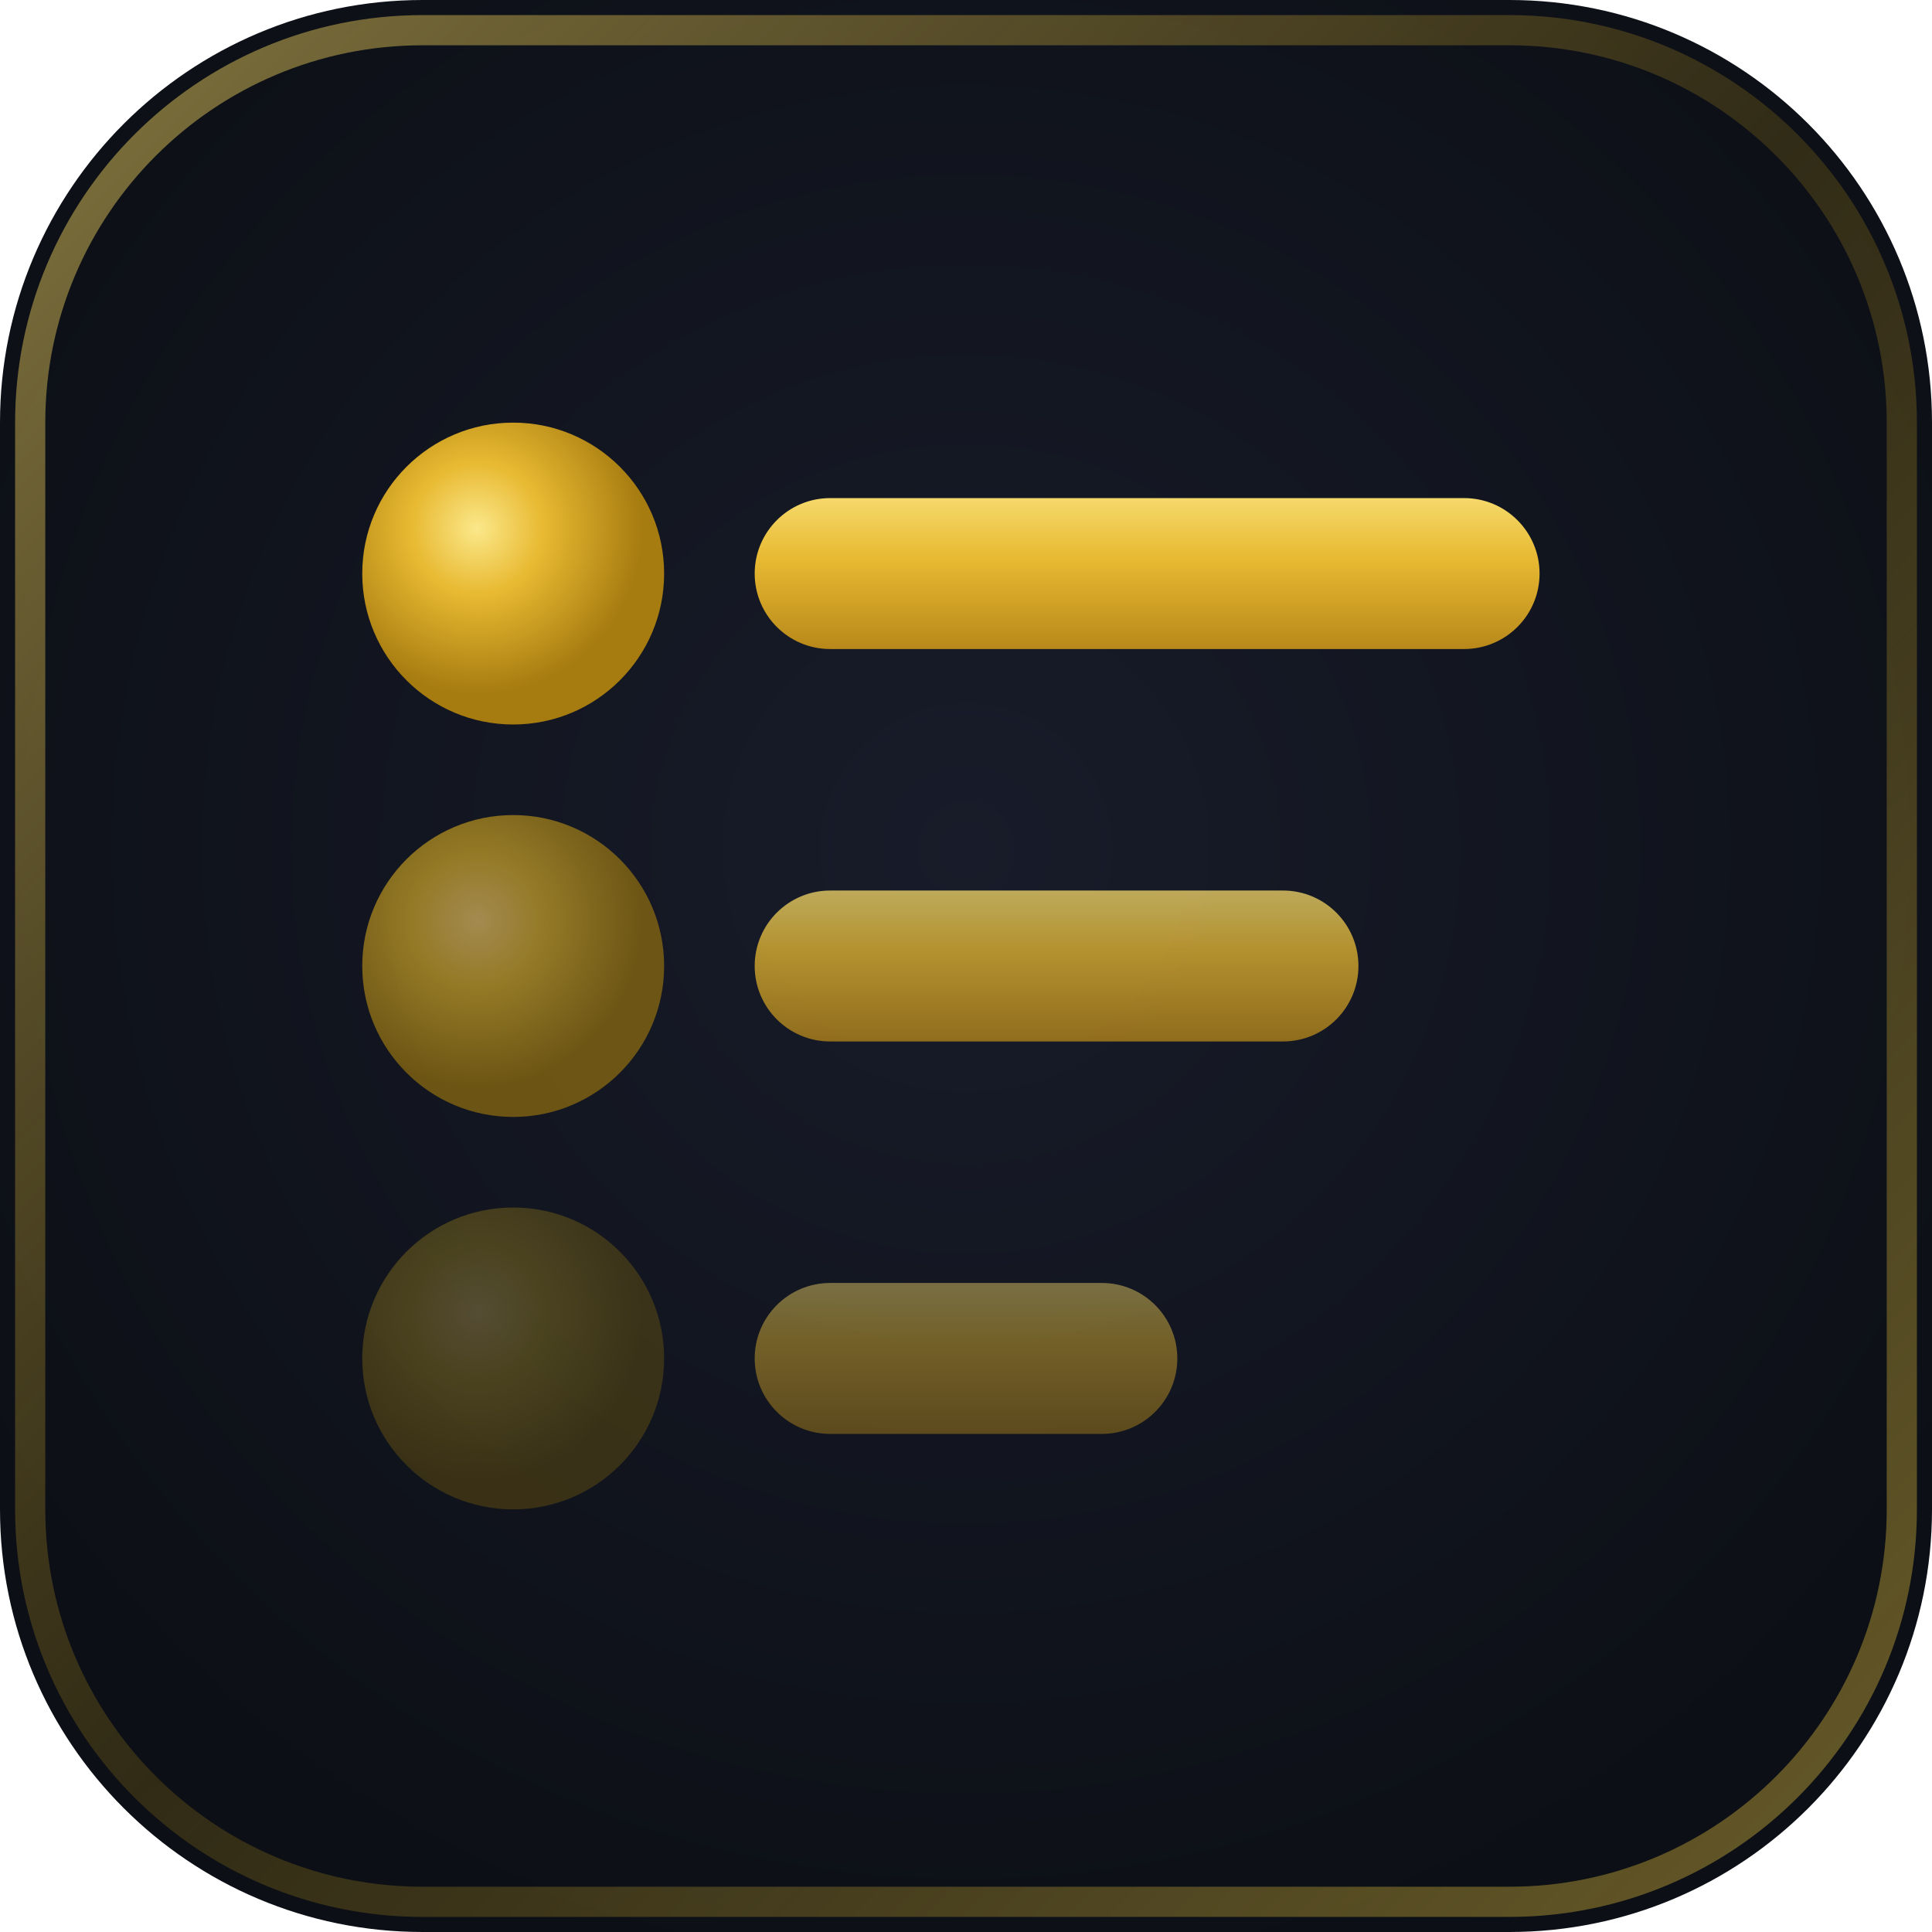
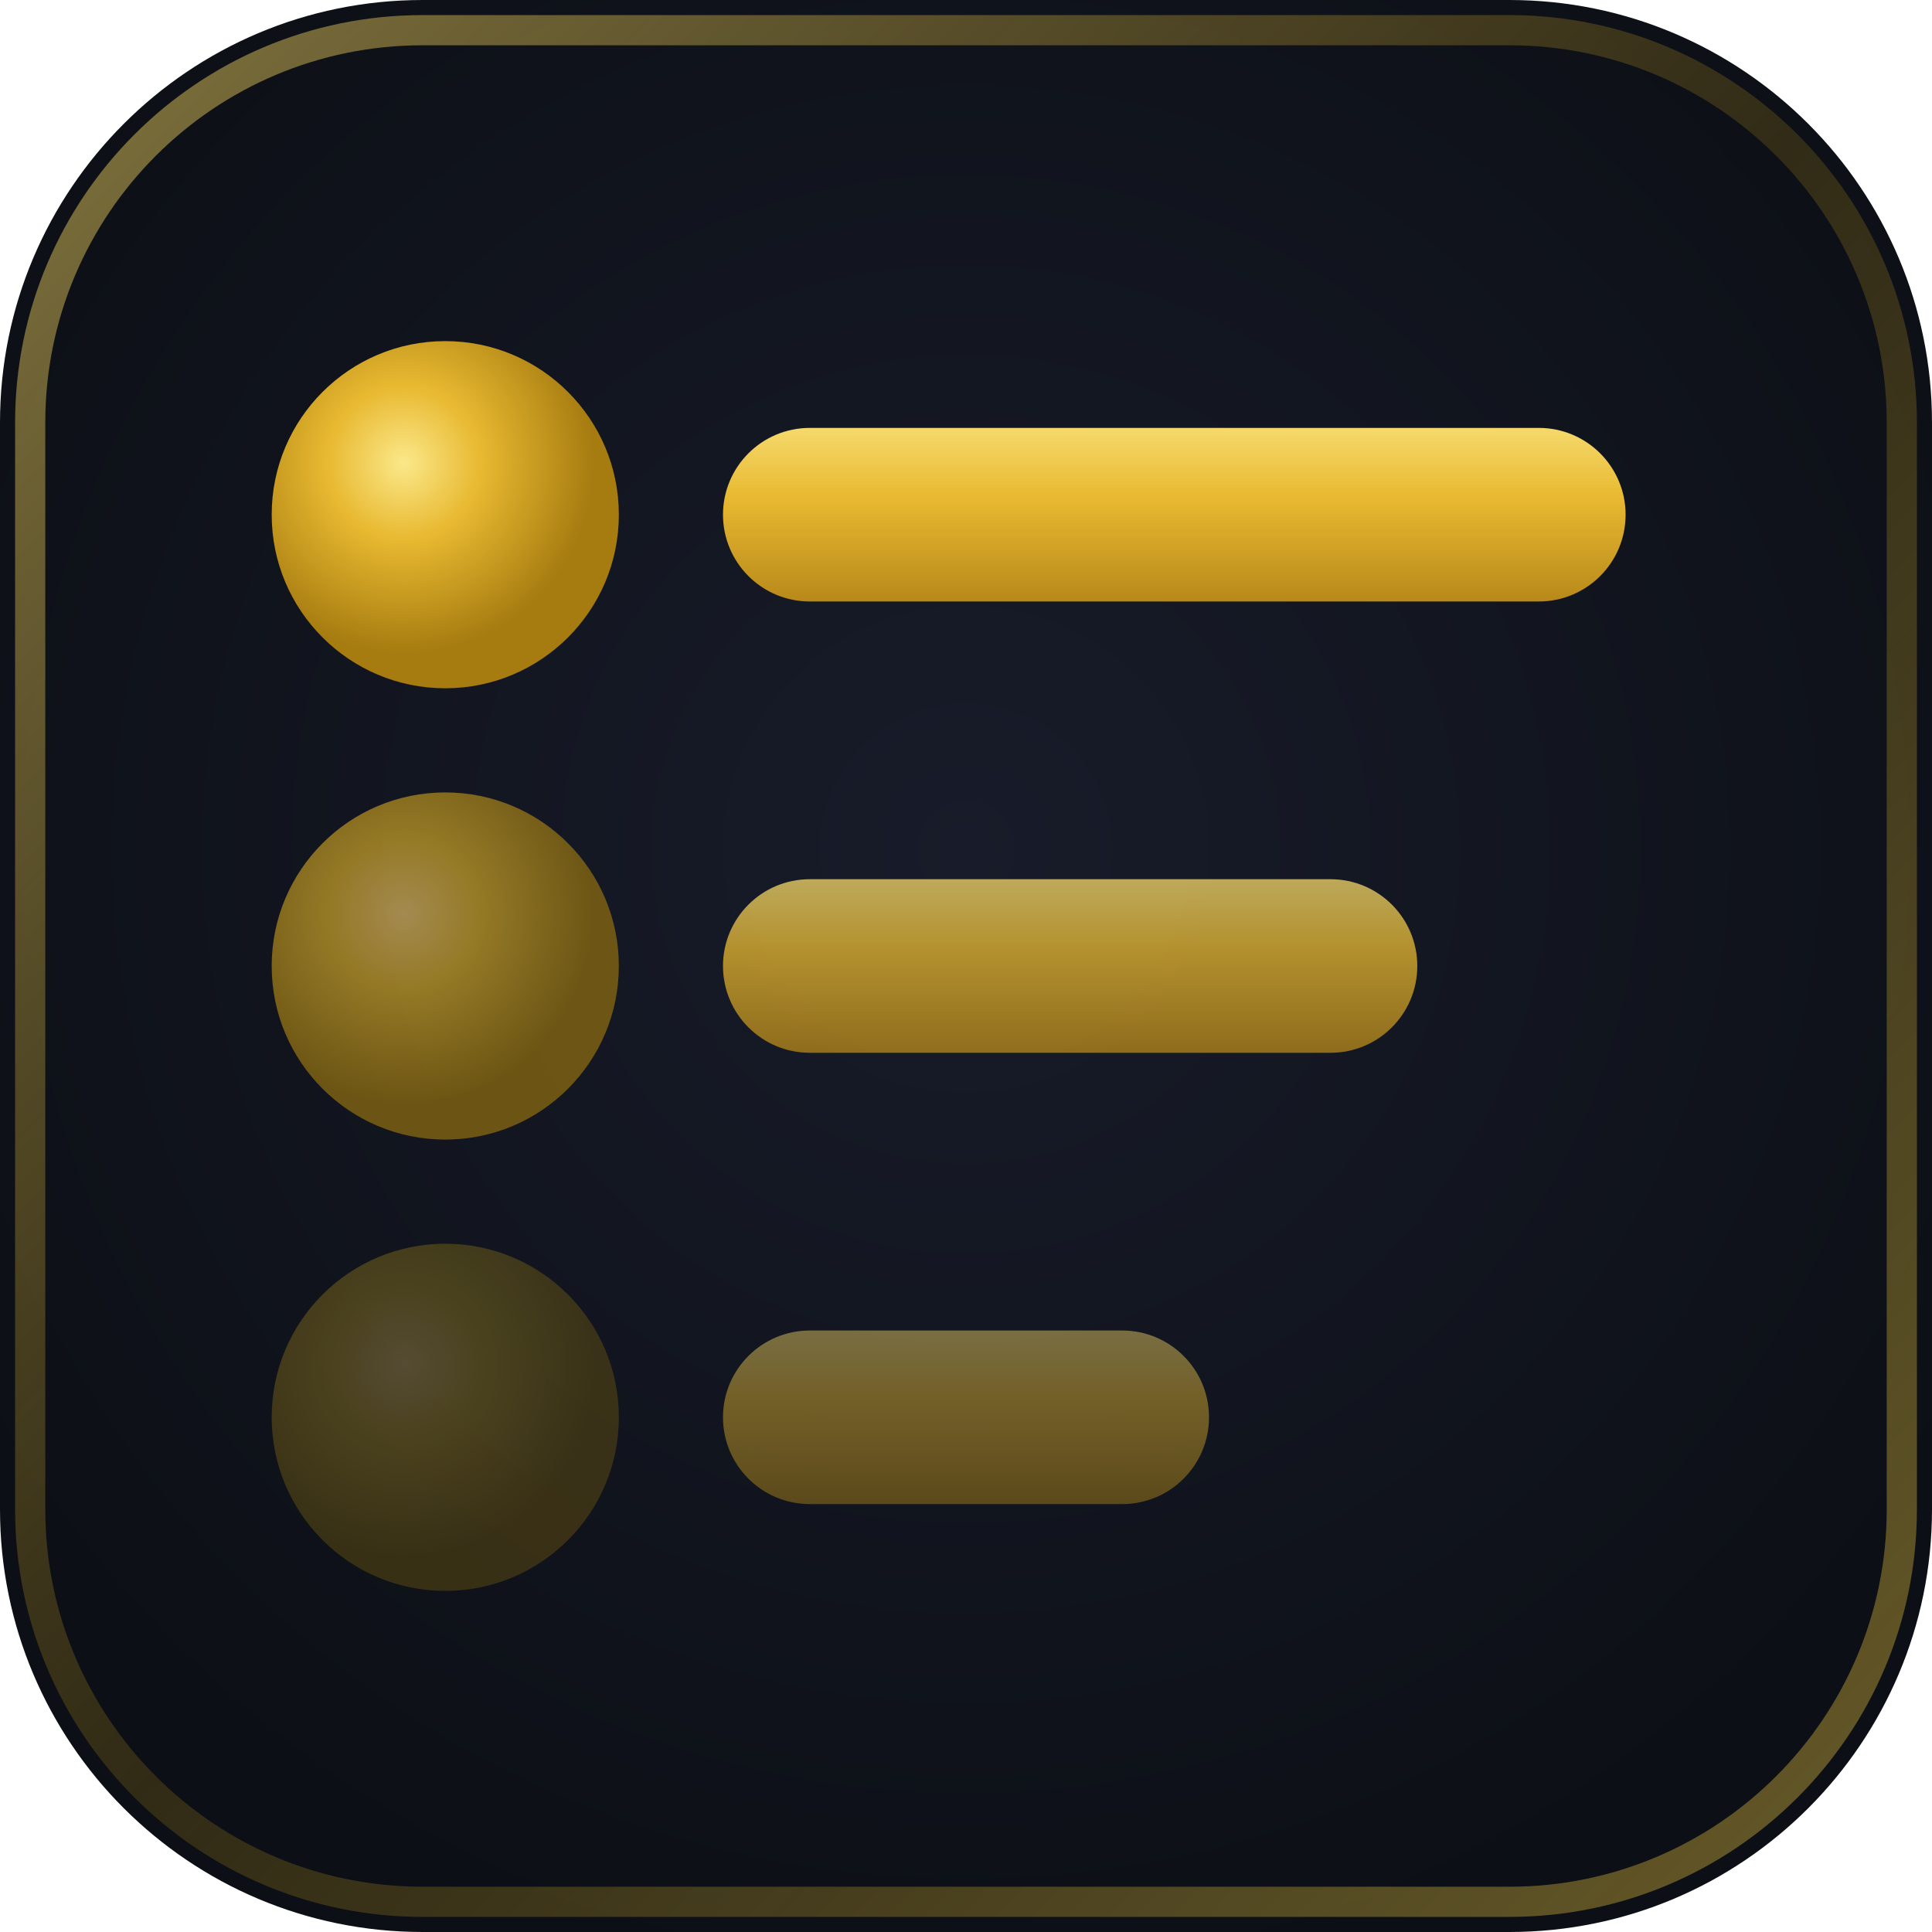
<svg xmlns="http://www.w3.org/2000/svg" viewBox="0 0 32 32">
  <defs>
    <radialGradient id="bg" cx="50%" cy="44%" r="60%">
      <stop offset="0%" stop-color="#181C2A" />
      <stop offset="100%" stop-color="#0C0F15" />
    </radialGradient>
    <radialGradient id="sphere1" cx="38%" cy="35%" r="55%">
      <stop offset="0%" stop-color="#FBE88A" />
      <stop offset="40%" stop-color="#E8B931" />
      <stop offset="100%" stop-color="#A67B10" />
    </radialGradient>
    <radialGradient id="sphere2" cx="38%" cy="35%" r="55%">
      <stop offset="0%" stop-color="#D4B060" />
      <stop offset="40%" stop-color="#BF9A28" />
      <stop offset="100%" stop-color="#8A6A10" />
    </radialGradient>
    <radialGradient id="sphere3" cx="38%" cy="35%" r="55%">
      <stop offset="0%" stop-color="#A89050" />
      <stop offset="40%" stop-color="#917A20" />
      <stop offset="100%" stop-color="#6B5510" />
    </radialGradient>
    <linearGradient id="gold" x1="0" y1="0" x2="0" y2="1">
      <stop offset="0%" stop-color="#F5D96B" />
      <stop offset="40%" stop-color="#E8B931" />
      <stop offset="100%" stop-color="#B8891A" />
    </linearGradient>
    <linearGradient id="borderGold" x1="0" y1="0" x2="1" y2="1">
      <stop offset="0%" stop-color="#F5D96B" stop-opacity="0.5" />
      <stop offset="50%" stop-color="#C49A1A" stop-opacity="0.2" />
      <stop offset="100%" stop-color="#F2D04A" stop-opacity="0.4" />
    </linearGradient>
  </defs>
  <rect width="32" height="32" rx="7" fill="url(#bg)" />
  <rect x="0.5" y="0.5" width="31" height="31" rx="6.5" fill="none" stroke="url(#borderGold)" stroke-width="0.5" />
-   <circle cx="8.5" cy="9.5" r="2.5" fill="url(#sphere1)" />
-   <rect x="12.5" y="8.25" width="13" height="2.5" rx="1.25" fill="url(#gold)" />
-   <g opacity="0.75">
-     <circle cx="8.5" cy="16" r="2.5" fill="url(#sphere2)" />
-     <rect x="12.5" y="14.75" width="10" height="2.5" rx="1.25" fill="url(#gold)" />
-   </g>
-   <g opacity="0.45">
-     <circle cx="8.5" cy="22.5" r="2.5" fill="url(#sphere3)" />
-     <rect x="12.5" y="21.25" width="7" height="2.5" rx="1.25" fill="url(#gold)" />
+   <g transform="translate(16 16) scale(1.15) translate(-16 -16)">
+     <circle cx="8.5" cy="9.5" r="2.5" fill="url(#sphere1)" />
+     <rect x="12.5" y="8.25" width="13" height="2.5" rx="1.25" fill="url(#gold)" />
+     <g opacity="0.75">
+       <circle cx="8.5" cy="16" r="2.5" fill="url(#sphere2)" />
+       <rect x="12.5" y="14.75" width="10" height="2.5" rx="1.25" fill="url(#gold)" />
+     </g>
+     <g opacity="0.45">
+       <circle cx="8.5" cy="22.5" r="2.5" fill="url(#sphere3)" />
+       <rect x="12.5" y="21.25" width="7" height="2.5" rx="1.25" fill="url(#gold)" />
+     </g>
  </g>
</svg>
